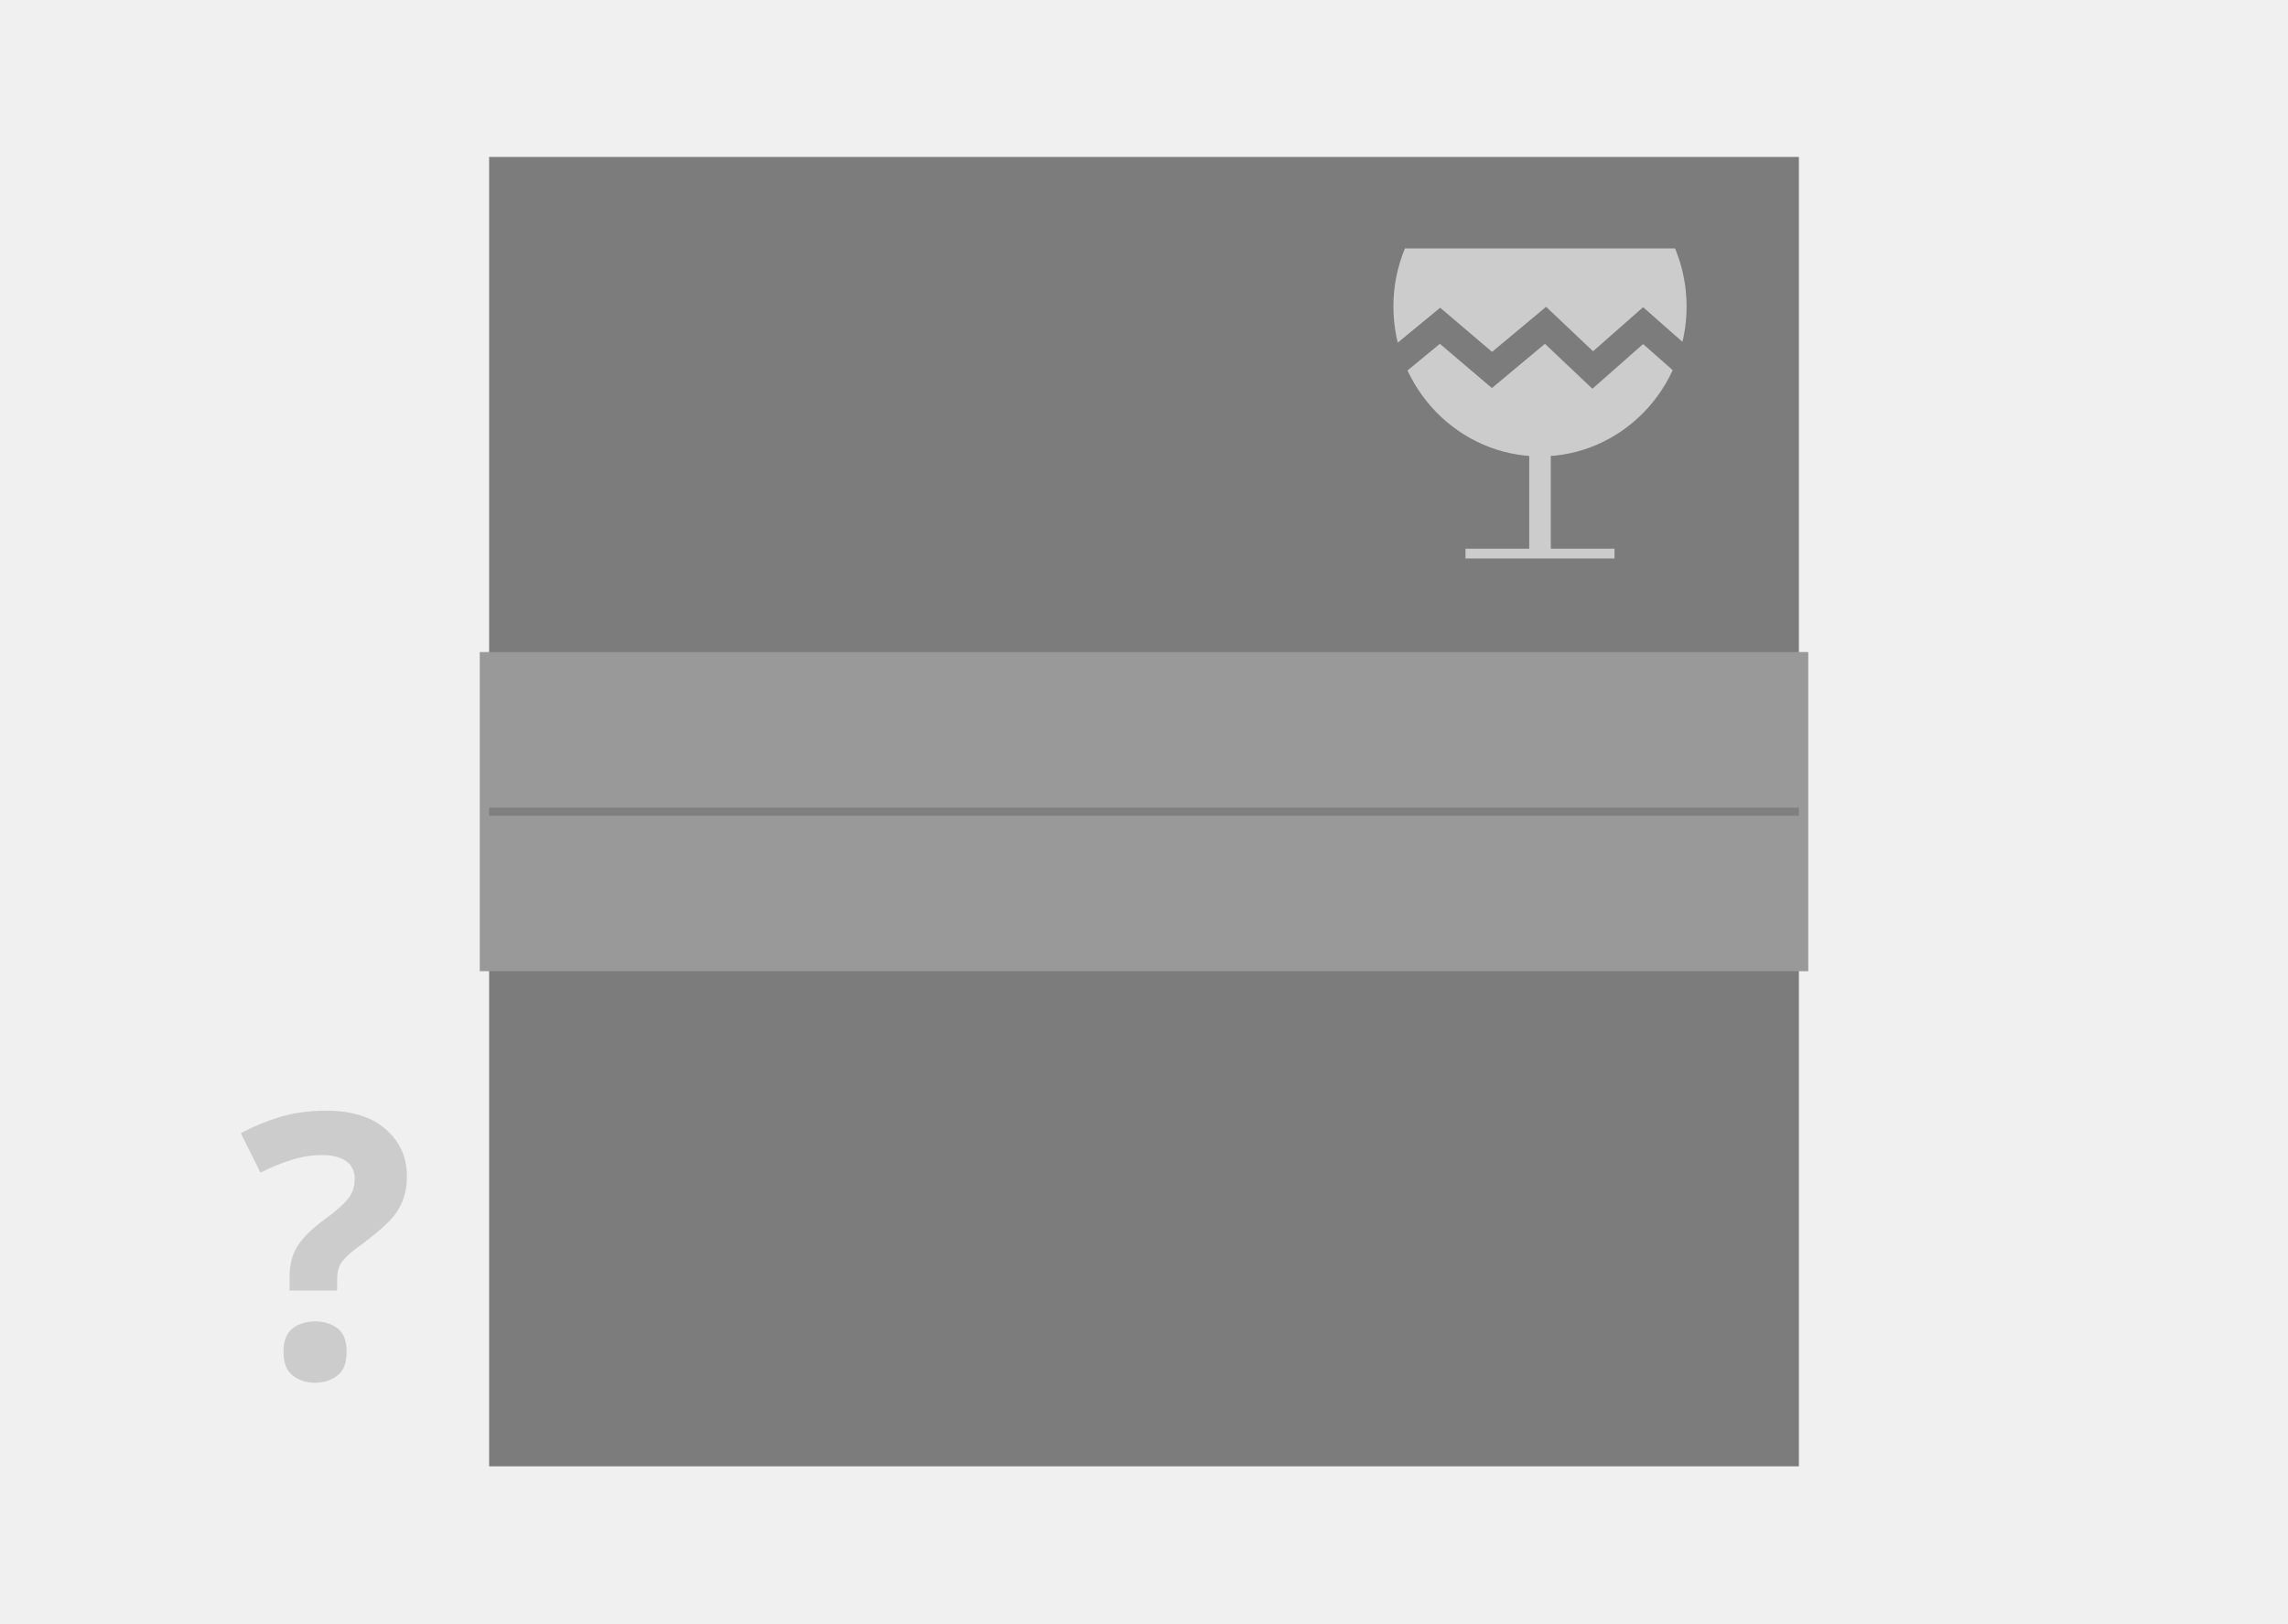
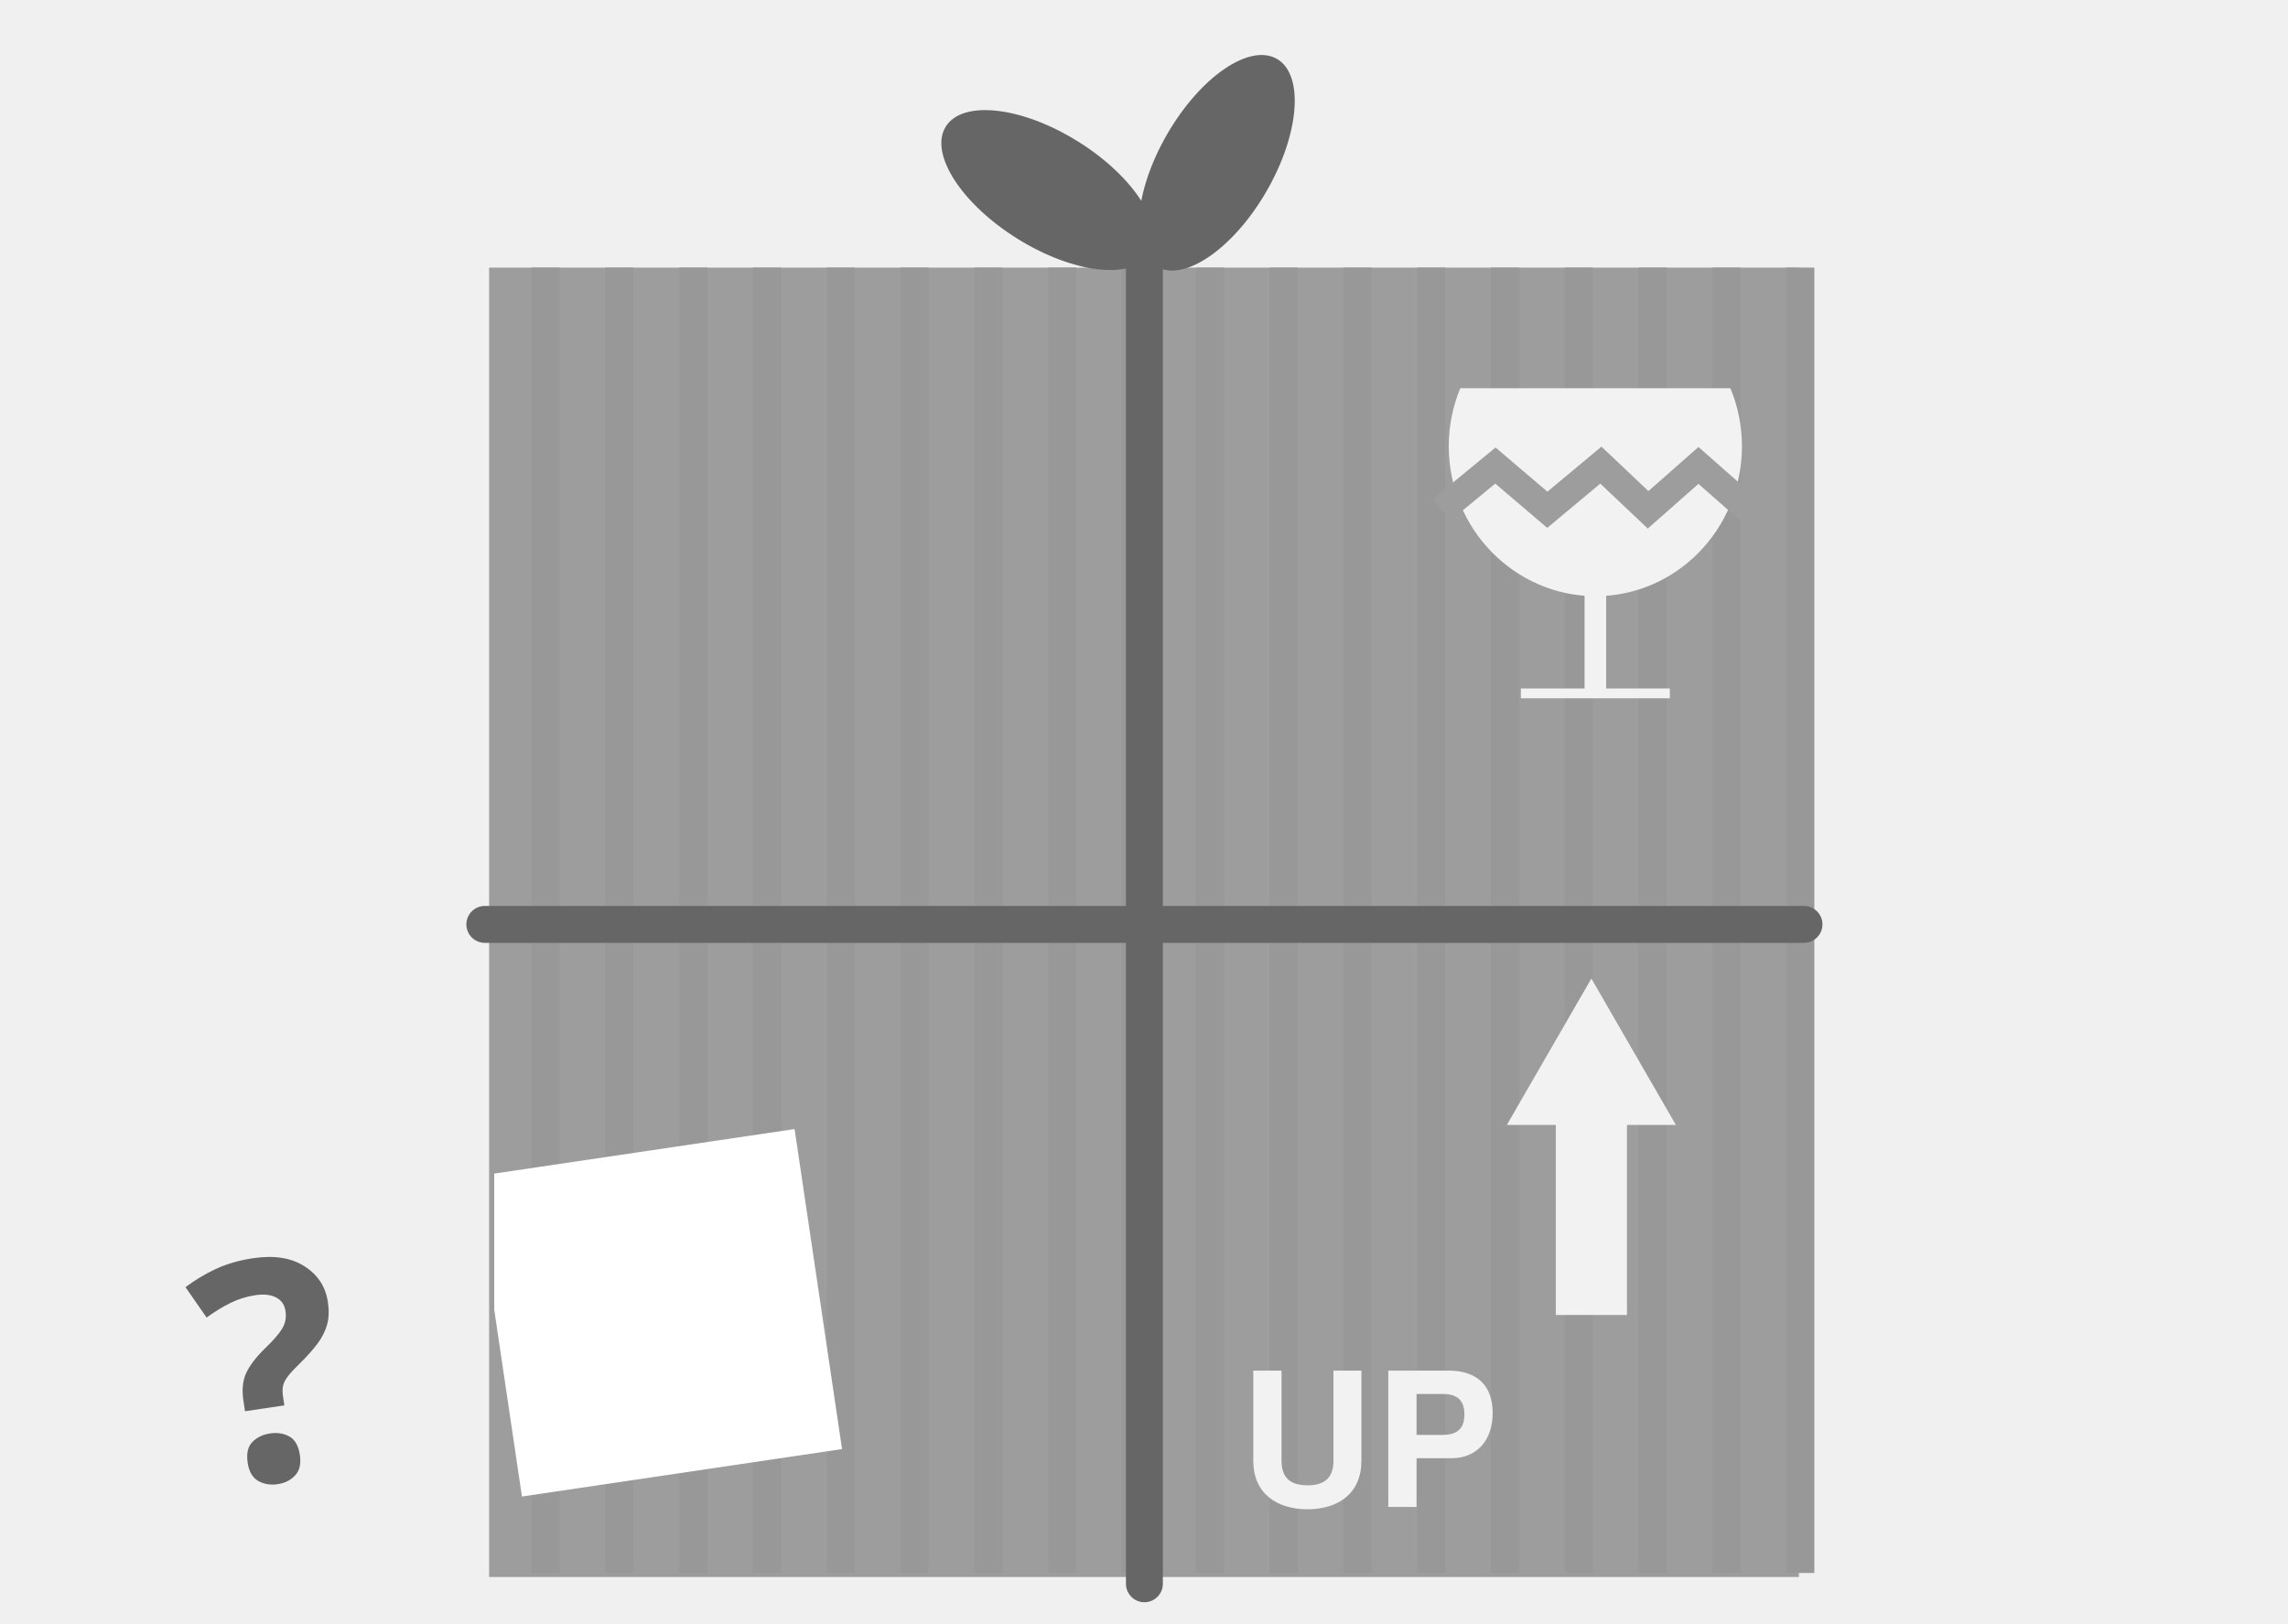
<svg xmlns="http://www.w3.org/2000/svg" width="124" height="88" id="svg2" version="1.0">
  <defs id="defs4">
-     </defs>
+     <mask maskUnits="userSpaceOnUse" id="mask4824">
+       <rect y="8.508" x="26.508" height="70.984" width="70.984" id="rect4826" style="fill:#ffffff;fill-opacity:1;fill-rule:nonzero;stroke:none;stroke-width:0.721;stroke-linecap:butt;stroke-linejoin:miter;marker:none;marker-start:none;marker-mid:none;marker-end:none;stroke-miterlimit:4;stroke-dasharray:none;stroke-dashoffset:0;stroke-opacity:1;visibility:visible;display:inline;overflow:visible;enable-background:accumulate" transform="matrix(0.9891864,0.1466637,-0.1466637,0.9891864,0,0)" />
+     </mask>
+   </defs>
  <g id="layer1">
-     <g id="g3281" transform="translate(3.216455,1.695884)">
-       <rect y="6.812" x="23.292" height="70.984" width="70.984" id="rect2480" style="opacity:1;fill:#7c7c7c;fill-opacity:1;fill-rule:nonzero;stroke:none;stroke-width:0.721;stroke-linecap:butt;stroke-linejoin:miter;marker:none;marker-start:none;marker-mid:none;marker-end:none;stroke-miterlimit:4;stroke-dasharray:none;stroke-dashoffset:0;stroke-opacity:1;visibility:visible;display:inline;overflow:visible;enable-background:accumulate" />
-       <rect style="opacity:1;fill:#999999;fill-opacity:1;fill-rule:nonzero;stroke:none;stroke-width:0.721;stroke-linecap:butt;stroke-linejoin:miter;marker:none;marker-start:none;marker-mid:none;marker-end:none;stroke-miterlimit:4;stroke-dasharray:none;stroke-dashoffset:0;stroke-opacity:1;visibility:visible;display:inline;overflow:visible;enable-background:accumulate" id="rect2484" width="72" height="17.302" x="22.784" y="33.653" />
-       <rect y="42.082" x="23.292" height="0.444" width="70.984" id="rect2486" style="opacity:1;fill:#808080;fill-opacity:1;fill-rule:nonzero;stroke:none;stroke-width:0.721;stroke-linecap:butt;stroke-linejoin:miter;marker:none;marker-start:none;marker-mid:none;marker-end:none;stroke-miterlimit:4;stroke-dasharray:none;stroke-dashoffset:0;stroke-opacity:1;visibility:visible;display:inline;overflow:visible;enable-background:accumulate" />
-       <path id="path2488" d="M 72.925,11.771 C 72.524,12.741 72.3,13.801 72.3,14.92 C 72.3,19.394 75.877,23.045 80.257,23.045 C 84.637,23.045 88.19,19.394 88.19,14.92 C 88.19,13.801 87.966,12.741 87.565,11.771 L 72.925,11.771 z" style="opacity:1;fill:#cccccc;fill-opacity:1;fill-rule:nonzero;stroke:none;stroke-width:0.721;stroke-linecap:butt;stroke-linejoin:miter;marker:none;marker-start:none;marker-mid:none;marker-end:none;stroke-miterlimit:4;stroke-dasharray:none;stroke-dashoffset:0;stroke-opacity:1;visibility:visible;display:inline;overflow:visible;enable-background:accumulate" />
-       <path id="path2493" d="M 71.927,18.353 L 74.827,15.964 L 77.643,18.361 L 80.544,15.94 L 83.103,18.363 L 85.833,15.957 L 88.563,18.363" style="fill:none;fill-opacity:1;fill-rule:evenodd;stroke:#7c7c7c;stroke-width:1.5;stroke-linecap:butt;stroke-linejoin:miter;stroke-miterlimit:4;stroke-dasharray:none;stroke-opacity:1" />
-       <rect y="22.632" x="79.661" height="5.63" width="1.169" id="rect3273" style="opacity:1;fill:#cccccc;fill-opacity:1;fill-rule:nonzero;stroke:none;stroke-width:0.721;stroke-linecap:butt;stroke-linejoin:miter;marker:none;marker-start:none;marker-mid:none;marker-end:none;stroke-miterlimit:4;stroke-dasharray:none;stroke-dashoffset:0;stroke-opacity:1;visibility:visible;display:inline;overflow:visible;enable-background:accumulate" />
-       <rect y="28.05" x="76.208" height="0.531" width="8.074" id="rect3275" style="opacity:1;fill:#cccccc;fill-opacity:1;fill-rule:nonzero;stroke:none;stroke-width:0.721;stroke-linecap:butt;stroke-linejoin:miter;marker:none;marker-start:none;marker-mid:none;marker-end:none;stroke-miterlimit:4;stroke-dasharray:none;stroke-dashoffset:0;stroke-opacity:1;visibility:visible;display:inline;overflow:visible;enable-background:accumulate" />
-       <text id="text3277" y="73" x="34" style="font-size:20px;font-style:normal;font-variant:normal;font-weight:normal;font-stretch:normal;text-indent:0;text-align:center;text-decoration:none;line-height:100%;letter-spacing:normal;word-spacing:normal;text-transform:none;direction:ltr;block-progression:tb;writing-mode:lr-tb;text-anchor:middle;opacity:1;fill:#cccccc;fill-opacity:1;fill-rule:nonzero;stroke:none;stroke-width:0.721;stroke-linecap:butt;stroke-linejoin:miter;marker:none;marker-start:none;marker-mid:none;marker-end:none;stroke-miterlimit:4;stroke-dasharray:none;stroke-dashoffset:0;stroke-opacity:1;visibility:visible;display:inline;overflow:visible;enable-background:accumulate;font-family:Helvetica Neue;-inkscape-font-specification:Helvetica Neue" xml:space="preserve">
-         <tspan style="font-style:normal;font-variant:normal;font-weight:bold;font-stretch:normal;font-family:Arial Rounded MT Bold;-inkscape-font-specification:'Arial Rounded MT Bold, Bold'" y="73" x="34" id="tspan3279">?</tspan>
-       </text>
+     <g id="g5214">
+       <rect ry="0" rx="0" y="14.508" x="26.508" height="70.984" width="70.984" id="rect2480" style="fill:#9d9d9d;fill-opacity:1;fill-rule:nonzero;stroke:none;stroke-width:0.721;stroke-linecap:butt;stroke-linejoin:miter;marker:none;marker-start:none;marker-mid:none;marker-end:none;stroke-miterlimit:4;stroke-dasharray:none;stroke-dashoffset:0;stroke-opacity:1;visibility:visible;display:inline;overflow:visible;enable-background:accumulate" />
+       <g transform="translate(0,6)" style="fill:#989898;fill-opacity:1" id="g5110">
+         <rect style="fill:#989898;fill-opacity:1;fill-rule:nonzero;stroke:none;stroke-width:0.964;stroke-linecap:butt;stroke-linejoin:bevel;marker:none;marker-start:none;marker-mid:none;marker-end:none;stroke-miterlimit:4;stroke-dasharray:none;stroke-dashoffset:0;stroke-opacity:1;visibility:visible;display:inline;overflow:visible;enable-background:accumulate" id="rect4951" width="1.523" height="70.769" x="28.806" y="8.506" />
+         <rect y="8.506" x="32.806" height="70.769" width="1.523" id="rect4953" style="fill:#989898;fill-opacity:1;fill-rule:nonzero;stroke:none;stroke-width:0.964;stroke-linecap:butt;stroke-linejoin:bevel;marker:none;marker-start:none;marker-mid:none;marker-end:none;stroke-miterlimit:4;stroke-dasharray:none;stroke-dashoffset:0;stroke-opacity:1;visibility:visible;display:inline;overflow:visible;enable-background:accumulate" />
+         <rect style="fill:#989898;fill-opacity:1;fill-rule:nonzero;stroke:none;stroke-width:0.964;stroke-linecap:butt;stroke-linejoin:bevel;marker:none;marker-start:none;marker-mid:none;marker-end:none;stroke-miterlimit:4;stroke-dasharray:none;stroke-dashoffset:0;stroke-opacity:1;visibility:visible;display:inline;overflow:visible;enable-background:accumulate" id="rect4955" width="1.523" height="70.769" x="36.806" y="8.506" />
+         <rect y="8.506" x="40.806" height="70.769" width="1.523" id="rect4964" style="fill:#989898;fill-opacity:1;fill-rule:nonzero;stroke:none;stroke-width:0.964;stroke-linecap:butt;stroke-linejoin:bevel;marker:none;marker-start:none;marker-mid:none;marker-end:none;stroke-miterlimit:4;stroke-dasharray:none;stroke-dashoffset:0;stroke-opacity:1;visibility:visible;display:inline;overflow:visible;enable-background:accumulate" />
+         <rect style="fill:#989898;fill-opacity:1;fill-rule:nonzero;stroke:none;stroke-width:0.964;stroke-linecap:butt;stroke-linejoin:bevel;marker:none;marker-start:none;marker-mid:none;marker-end:none;stroke-miterlimit:4;stroke-dasharray:none;stroke-dashoffset:0;stroke-opacity:1;visibility:visible;display:inline;overflow:visible;enable-background:accumulate" id="rect4966" width="1.523" height="70.769" x="44.806" y="8.506" />
+         <rect y="8.506" x="48.806" height="70.769" width="1.523" id="rect4968" style="fill:#989898;fill-opacity:1;fill-rule:nonzero;stroke:none;stroke-width:0.964;stroke-linecap:butt;stroke-linejoin:bevel;marker:none;marker-start:none;marker-mid:none;marker-end:none;stroke-miterlimit:4;stroke-dasharray:none;stroke-dashoffset:0;stroke-opacity:1;visibility:visible;display:inline;overflow:visible;enable-background:accumulate" />
+         <rect style="fill:#989898;fill-opacity:1;fill-rule:nonzero;stroke:none;stroke-width:0.964;stroke-linecap:butt;stroke-linejoin:bevel;marker:none;marker-start:none;marker-mid:none;marker-end:none;stroke-miterlimit:4;stroke-dasharray:none;stroke-dashoffset:0;stroke-opacity:1;visibility:visible;display:inline;overflow:visible;enable-background:accumulate" id="rect4972" width="1.523" height="70.769" x="52.806" y="8.506" />
+         <rect y="8.506" x="56.806" height="70.769" width="1.523" id="rect4974" style="fill:#989898;fill-opacity:1;fill-rule:nonzero;stroke:none;stroke-width:0.964;stroke-linecap:butt;stroke-linejoin:bevel;marker:none;marker-start:none;marker-mid:none;marker-end:none;stroke-miterlimit:4;stroke-dasharray:none;stroke-dashoffset:0;stroke-opacity:1;visibility:visible;display:inline;overflow:visible;enable-background:accumulate" />
+         <rect style="fill:#989898;fill-opacity:1;fill-rule:nonzero;stroke:none;stroke-width:0.964;stroke-linecap:butt;stroke-linejoin:bevel;marker:none;marker-start:none;marker-mid:none;marker-end:none;stroke-miterlimit:4;stroke-dasharray:none;stroke-dashoffset:0;stroke-opacity:1;visibility:visible;display:inline;overflow:visible;enable-background:accumulate" id="rect4976" width="1.523" height="70.769" x="60.806" y="8.506" />
+         <rect y="8.506" x="64.806" height="70.769" width="1.523" id="rect4980" style="fill:#989898;fill-opacity:1;fill-rule:nonzero;stroke:none;stroke-width:0.964;stroke-linecap:butt;stroke-linejoin:bevel;marker:none;marker-start:none;marker-mid:none;marker-end:none;stroke-miterlimit:4;stroke-dasharray:none;stroke-dashoffset:0;stroke-opacity:1;visibility:visible;display:inline;overflow:visible;enable-background:accumulate" />
+         <rect style="fill:#989898;fill-opacity:1;fill-rule:nonzero;stroke:none;stroke-width:0.964;stroke-linecap:butt;stroke-linejoin:bevel;marker:none;marker-start:none;marker-mid:none;marker-end:none;stroke-miterlimit:4;stroke-dasharray:none;stroke-dashoffset:0;stroke-opacity:1;visibility:visible;display:inline;overflow:visible;enable-background:accumulate" id="rect4982" width="1.523" height="70.769" x="68.806" y="8.506" />
+         <rect y="8.506" x="72.806" height="70.769" width="1.523" id="rect4984" style="fill:#989898;fill-opacity:1;fill-rule:nonzero;stroke:none;stroke-width:0.964;stroke-linecap:butt;stroke-linejoin:bevel;marker:none;marker-start:none;marker-mid:none;marker-end:none;stroke-miterlimit:4;stroke-dasharray:none;stroke-dashoffset:0;stroke-opacity:1;visibility:visible;display:inline;overflow:visible;enable-background:accumulate" />
+         <rect style="fill:#989898;fill-opacity:1;fill-rule:nonzero;stroke:none;stroke-width:0.964;stroke-linecap:butt;stroke-linejoin:bevel;marker:none;marker-start:none;marker-mid:none;marker-end:none;stroke-miterlimit:4;stroke-dasharray:none;stroke-dashoffset:0;stroke-opacity:1;visibility:visible;display:inline;overflow:visible;enable-background:accumulate" id="rect4988" width="1.523" height="70.769" x="76.806" y="8.506" />
+         <rect y="8.506" x="80.806" height="70.769" width="1.523" id="rect4990" style="fill:#989898;fill-opacity:1;fill-rule:nonzero;stroke:none;stroke-width:0.964;stroke-linecap:butt;stroke-linejoin:bevel;marker:none;marker-start:none;marker-mid:none;marker-end:none;stroke-miterlimit:4;stroke-dasharray:none;stroke-dashoffset:0;stroke-opacity:1;visibility:visible;display:inline;overflow:visible;enable-background:accumulate" />
+         <rect style="fill:#989898;fill-opacity:1;fill-rule:nonzero;stroke:none;stroke-width:0.964;stroke-linecap:butt;stroke-linejoin:bevel;marker:none;marker-start:none;marker-mid:none;marker-end:none;stroke-miterlimit:4;stroke-dasharray:none;stroke-dashoffset:0;stroke-opacity:1;visibility:visible;display:inline;overflow:visible;enable-background:accumulate" id="rect4992" width="1.523" height="70.769" x="84.806" y="8.506" />
+         <rect y="8.506" x="88.806" height="70.769" width="1.523" id="rect4996" style="fill:#989898;fill-opacity:1;fill-rule:nonzero;stroke:none;stroke-width:0.964;stroke-linecap:butt;stroke-linejoin:bevel;marker:none;marker-start:none;marker-mid:none;marker-end:none;stroke-miterlimit:4;stroke-dasharray:none;stroke-dashoffset:0;stroke-opacity:1;visibility:visible;display:inline;overflow:visible;enable-background:accumulate" />
+         <rect style="fill:#989898;fill-opacity:1;fill-rule:nonzero;stroke:none;stroke-width:0.964;stroke-linecap:butt;stroke-linejoin:bevel;marker:none;marker-start:none;marker-mid:none;marker-end:none;stroke-miterlimit:4;stroke-dasharray:none;stroke-dashoffset:0;stroke-opacity:1;visibility:visible;display:inline;overflow:visible;enable-background:accumulate" id="rect4998" width="1.523" height="70.769" x="92.806" y="8.506" />
+         <rect y="8.506" x="96.806" height="70.769" width="1.523" id="rect5000" style="fill:#989898;fill-opacity:1;fill-rule:nonzero;stroke:none;stroke-width:0.964;stroke-linecap:butt;stroke-linejoin:bevel;marker:none;marker-start:none;marker-mid:none;marker-end:none;stroke-miterlimit:4;stroke-dasharray:none;stroke-dashoffset:0;stroke-opacity:1;visibility:visible;display:inline;overflow:visible;enable-background:accumulate" />
+       </g>
+       <g transform="translate(3,-32.42104)" id="g2408">
+         <path style="fill:#f2f2f2;fill-opacity:1;fill-rule:nonzero;stroke:none;stroke-width:0.721;stroke-linecap:butt;stroke-linejoin:miter;marker:none;marker-start:none;marker-mid:none;marker-end:none;stroke-miterlimit:4;stroke-dasharray:none;stroke-dashoffset:0;stroke-opacity:1;visibility:visible;display:inline;overflow:visible;enable-background:accumulate" d="M 76.142,53.467 C 75.74,54.436 75.517,55.497 75.517,56.616 C 75.517,61.09 79.094,64.741 83.474,64.741 C 87.853,64.741 91.406,61.09 91.406,56.616 C 91.406,55.497 91.183,54.436 90.781,53.467 L 76.142,53.467 z" id="path2488" />
+         <path style="fill:none;fill-opacity:1;fill-rule:evenodd;stroke:#9d9d9d;stroke-width:1.5;stroke-linecap:butt;stroke-linejoin:miter;stroke-miterlimit:4;stroke-dasharray:none;stroke-opacity:1" d="M 75.143,60.049 L 78.044,57.659 L 80.859,60.057 L 83.76,57.636 L 86.32,60.059 L 89.05,57.653 L 91.78,60.059" id="path2493" />
+         <rect style="fill:#f2f2f2;fill-opacity:1;fill-rule:nonzero;stroke:none;stroke-width:0.721;stroke-linecap:butt;stroke-linejoin:miter;marker:none;marker-start:none;marker-mid:none;marker-end:none;stroke-miterlimit:4;stroke-dasharray:none;stroke-dashoffset:0;stroke-opacity:1;visibility:visible;display:inline;overflow:visible;enable-background:accumulate" id="rect3273" width="1.169" height="5.63" x="82.877" y="64.328" />
+         <rect style="fill:#f2f2f2;fill-opacity:1;fill-rule:nonzero;stroke:none;stroke-width:0.721;stroke-linecap:butt;stroke-linejoin:miter;marker:none;marker-start:none;marker-mid:none;marker-end:none;stroke-miterlimit:4;stroke-dasharray:none;stroke-dashoffset:0;stroke-opacity:1;visibility:visible;display:inline;overflow:visible;enable-background:accumulate" id="rect3275" width="8.074" height="0.531" x="79.425" y="69.746" />
+       </g>
+       <g transform="translate(-1.107937,29.40517)" id="g4938">
+         <g id="g4844" transform="matrix(1.54683,0,0,1.54683,-9.473506,-67.55609)">
+           <rect y="63.21" x="61.351" height="7.54" width="2.493" id="rect4846" style="opacity:1;fill:#f2f2f2;fill-opacity:1;fill-rule:nonzero;stroke:none;stroke-width:0.964;stroke-linecap:butt;stroke-linejoin:bevel;marker:none;marker-start:none;marker-mid:none;marker-end:none;stroke-miterlimit:4;stroke-dasharray:none;stroke-dashoffset:0;stroke-opacity:1;visibility:visible;display:inline;overflow:visible;enable-background:accumulate" />
+           <path transform="translate(2.215827,4.570143)" d="M 63.343,59.52 L 57.419,59.52 L 60.381,54.389 L 63.343,59.52 z" id="path4848" style="opacity:1;fill:#f2f2f2;fill-opacity:1;fill-rule:nonzero;stroke:none;stroke-width:0.964;stroke-linecap:butt;stroke-linejoin:bevel;marker:none;marker-start:none;marker-mid:none;marker-end:none;stroke-miterlimit:4;stroke-dasharray:none;stroke-dashoffset:0;stroke-opacity:1;visibility:visible;display:inline;overflow:visible;enable-background:accumulate" />
+         </g>
+         <text xml:space="preserve" style="font-size:10.135px;font-style:normal;font-variant:normal;font-weight:bold;font-stretch:normal;text-indent:0;text-align:center;text-decoration:none;line-height:100%;letter-spacing:normal;word-spacing:normal;text-transform:none;direction:ltr;block-progression:tb;writing-mode:lr-tb;text-anchor:middle;opacity:1;fill:#f2f2f2;fill-opacity:1;fill-rule:nonzero;stroke:none;stroke-width:0.964;stroke-linecap:butt;stroke-linejoin:bevel;marker:none;marker-start:none;marker-mid:none;marker-end:none;stroke-miterlimit:4;stroke-dasharray:none;stroke-dashoffset:0;stroke-opacity:1;visibility:visible;display:inline;overflow:visible;enable-background:accumulate;font-family:Arial Rounded MT Bold;-inkscape-font-specification:'Arial Rounded MT Bold, Bold'" x="87.161" y="52.288" id="text4930">
+           <tspan x="87.161" y="52.288" style="font-style:normal;font-variant:normal;font-weight:bold;font-stretch:normal;fill:#f2f2f2;fill-opacity:1;font-family:Helvetica Neue;-inkscape-font-specification:Helvetica Neue Bold" id="tspan4934">UP</tspan>
+         </text>
+       </g>
+       <g mask="none" transform="translate(0,26)" id="g4868">
+         <rect style="opacity:1;fill:#ffffff;fill-opacity:1;fill-rule:nonzero;stroke:none;stroke-width:0.964;stroke-linecap:butt;stroke-linejoin:bevel;marker:none;marker-start:none;marker-mid:none;marker-end:none;stroke-miterlimit:4;stroke-dasharray:none;stroke-dashoffset:0;stroke-opacity:1;visibility:visible;display:inline;overflow:visible;enable-background:accumulate" id="rect4816" width="17.538" height="17.538" x="19.622" y="41.103" transform="matrix(0.9891864,-0.1466637,0.1466637,0.9891864,0.2769784,0)" mask="url(#mask4824)" />
+         <text xml:space="preserve" style="font-size:16.703px;font-style:normal;font-variant:normal;font-weight:normal;font-stretch:normal;text-indent:0;text-align:center;text-decoration:none;line-height:100%;letter-spacing:normal;word-spacing:normal;text-transform:none;direction:ltr;block-progression:tb;writing-mode:lr-tb;text-anchor:middle;fill:#666666;fill-opacity:1;fill-rule:nonzero;stroke:none;stroke-width:0.721;stroke-linecap:butt;stroke-linejoin:miter;marker:none;marker-start:none;marker-mid:none;marker-end:none;stroke-miterlimit:4;stroke-dasharray:none;stroke-dashoffset:0;stroke-opacity:1;visibility:visible;display:inline;overflow:visible;enable-background:accumulate;font-family:Helvetica Neue;-inkscape-font-specification:Helvetica Neue" x="28.358" y="55.858" id="text3277" transform="matrix(0.9891864,-0.1466637,0.1466637,0.9891864,0,0)">
+           <tspan id="tspan3279" x="28.358" y="55.858" style="font-style:normal;font-variant:normal;font-weight:bold;font-stretch:normal;fill:#666666;font-family:Arial Rounded MT Bold;-inkscape-font-specification:'Arial Rounded MT Bold, Bold'">?</tspan>
+         </text>
+       </g>
+       <rect ry="1" rx="1" y="13.366" x="61.022" height="73.494" width="2" id="rect5130" style="opacity:1;fill:#666666;fill-opacity:1;fill-rule:nonzero;stroke:none;stroke-width:0.964;stroke-linecap:butt;stroke-linejoin:bevel;marker:none;marker-start:none;marker-mid:none;marker-end:none;stroke-miterlimit:4;stroke-dasharray:none;stroke-dashoffset:0;stroke-opacity:1;visibility:visible;display:inline;overflow:visible;enable-background:accumulate" />
+       <rect transform="matrix(0,-1,1,0,0,0)" style="opacity:1;fill:#666666;fill-opacity:1;fill-rule:nonzero;stroke:none;stroke-width:0.964;stroke-linecap:butt;stroke-linejoin:bevel;marker:none;marker-start:none;marker-mid:none;marker-end:none;stroke-miterlimit:4;stroke-dasharray:none;stroke-dashoffset:0;stroke-opacity:1;visibility:visible;display:inline;overflow:visible;enable-background:accumulate" id="rect5169" width="2" height="73.494" x="-51.113" y="25.275" rx="1" ry="1" />
+       <path transform="matrix(0.8486383,0.5289735,-0.5289735,0.8486383,10.73112,-25.39538)" d="M 64.467,5.938 A 6.506,3.105 0 1 1 51.455,5.938 A 6.506,3.105 0 1 1 64.467,5.938 z" id="path5175" style="opacity:1;fill:#666666;fill-opacity:1;fill-rule:nonzero;stroke:none;stroke-width:0.964;stroke-linecap:butt;stroke-linejoin:bevel;marker:none;marker-start:none;marker-mid:none;marker-end:none;stroke-miterlimit:4;stroke-dasharray:none;stroke-dashoffset:0;stroke-opacity:1;visibility:visible;display:inline;overflow:visible;enable-background:accumulate" />
+       <path style="opacity:1;fill:#666666;fill-opacity:1;fill-rule:nonzero;stroke:none;stroke-width:0.964;stroke-linecap:butt;stroke-linejoin:bevel;marker:none;marker-start:none;marker-mid:none;marker-end:none;stroke-miterlimit:4;stroke-dasharray:none;stroke-dashoffset:0;stroke-opacity:1;visibility:visible;display:inline;overflow:visible;enable-background:accumulate" id="path5177" d="M 64.467,5.938 A 6.506,3.105 0 1 1 51.455,5.938 A 6.506,3.105 0 1 1 64.467,5.938 z" transform="matrix(-0.5010397,0.8654242,-0.8654242,-0.5010397,100.125,-38.36099)" />
    </g>
  </g>
</svg>
